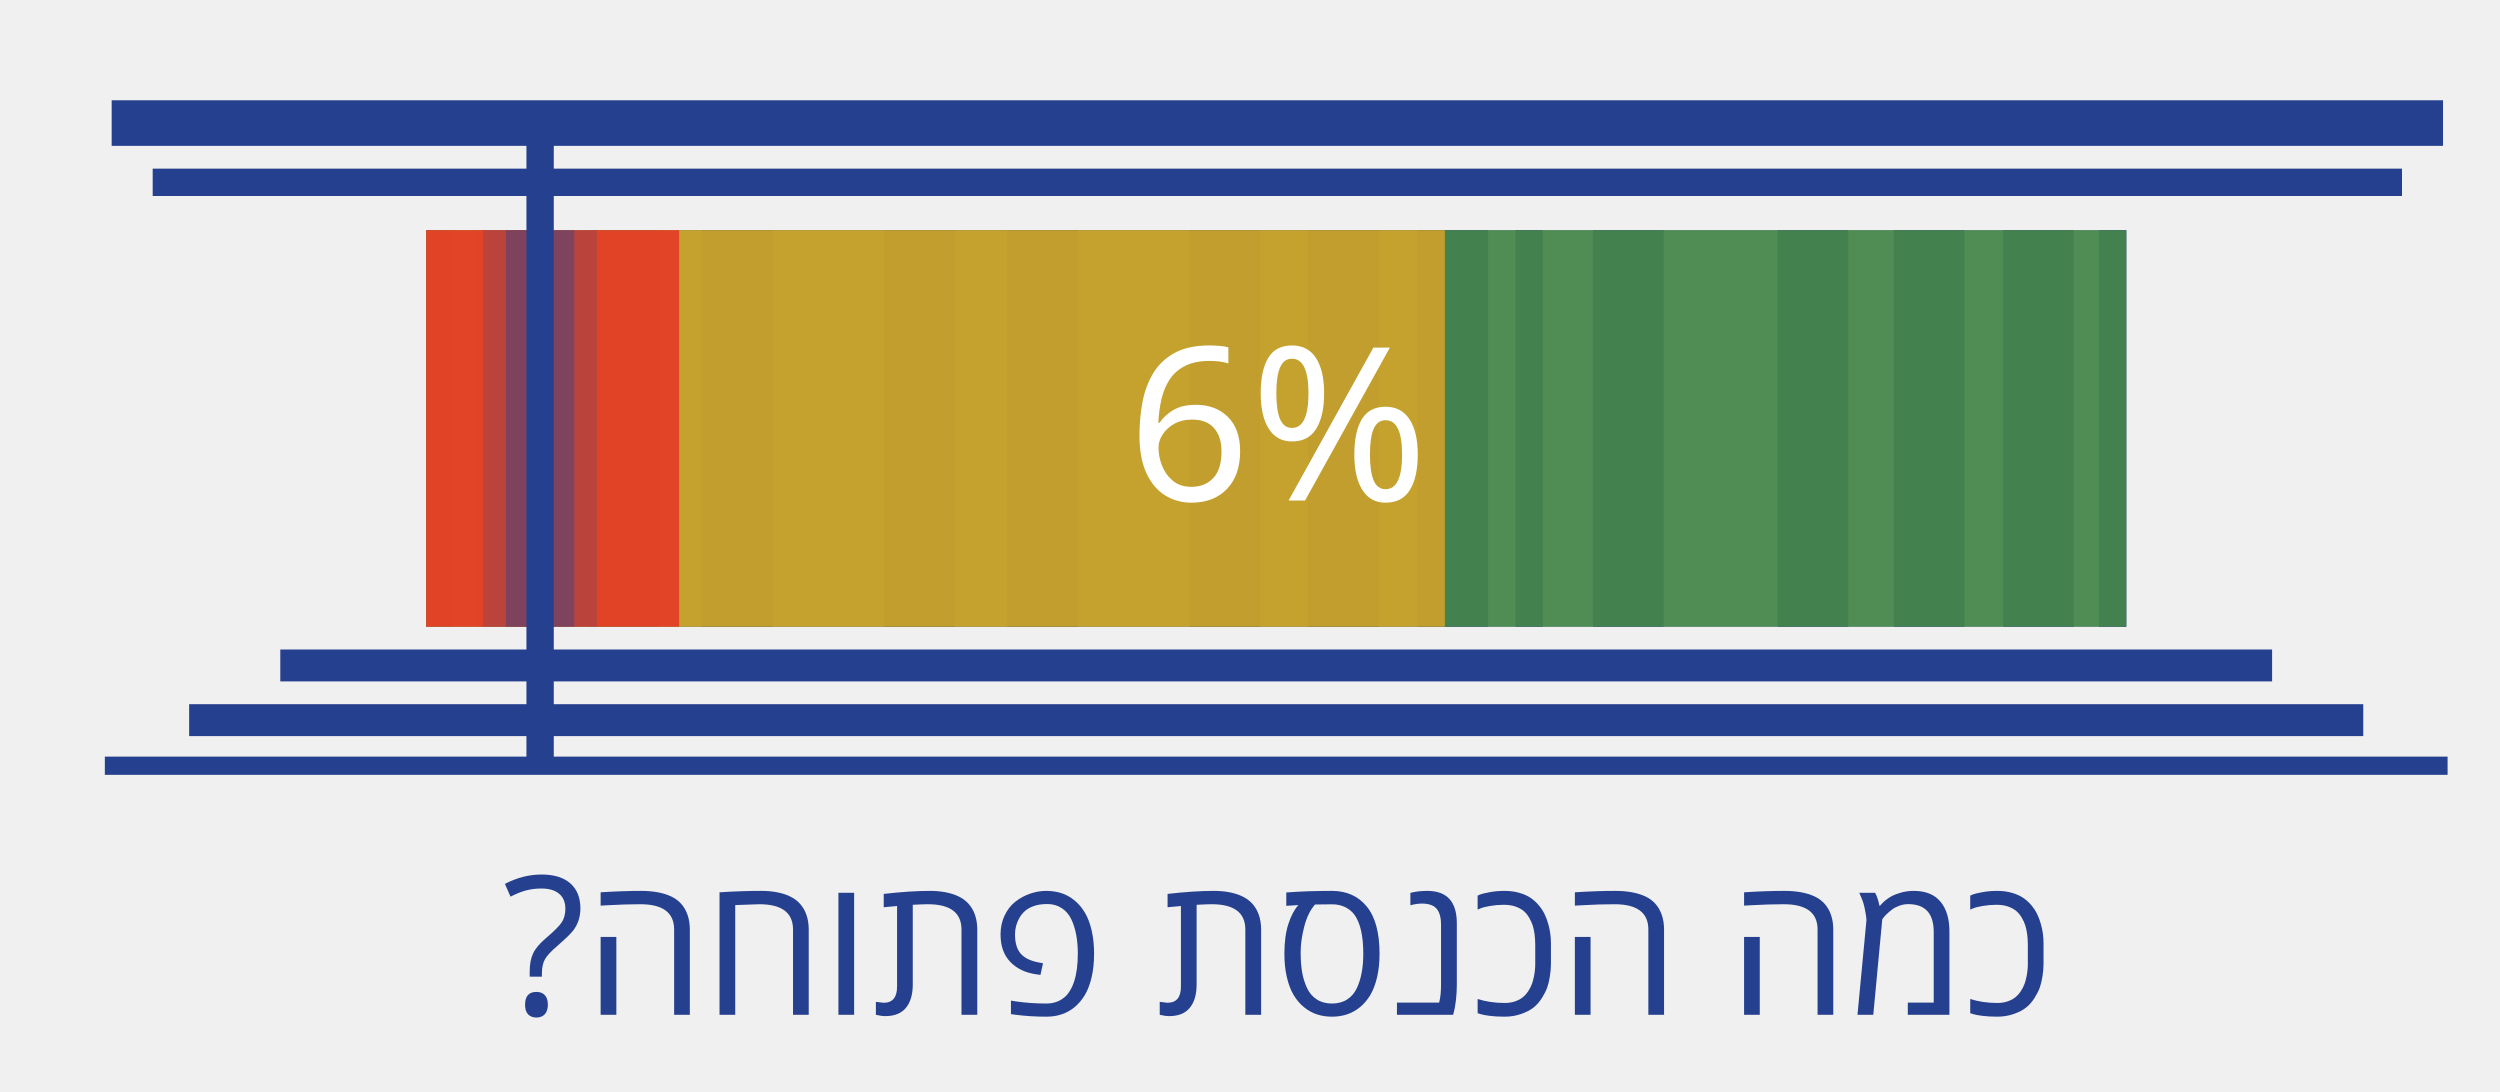
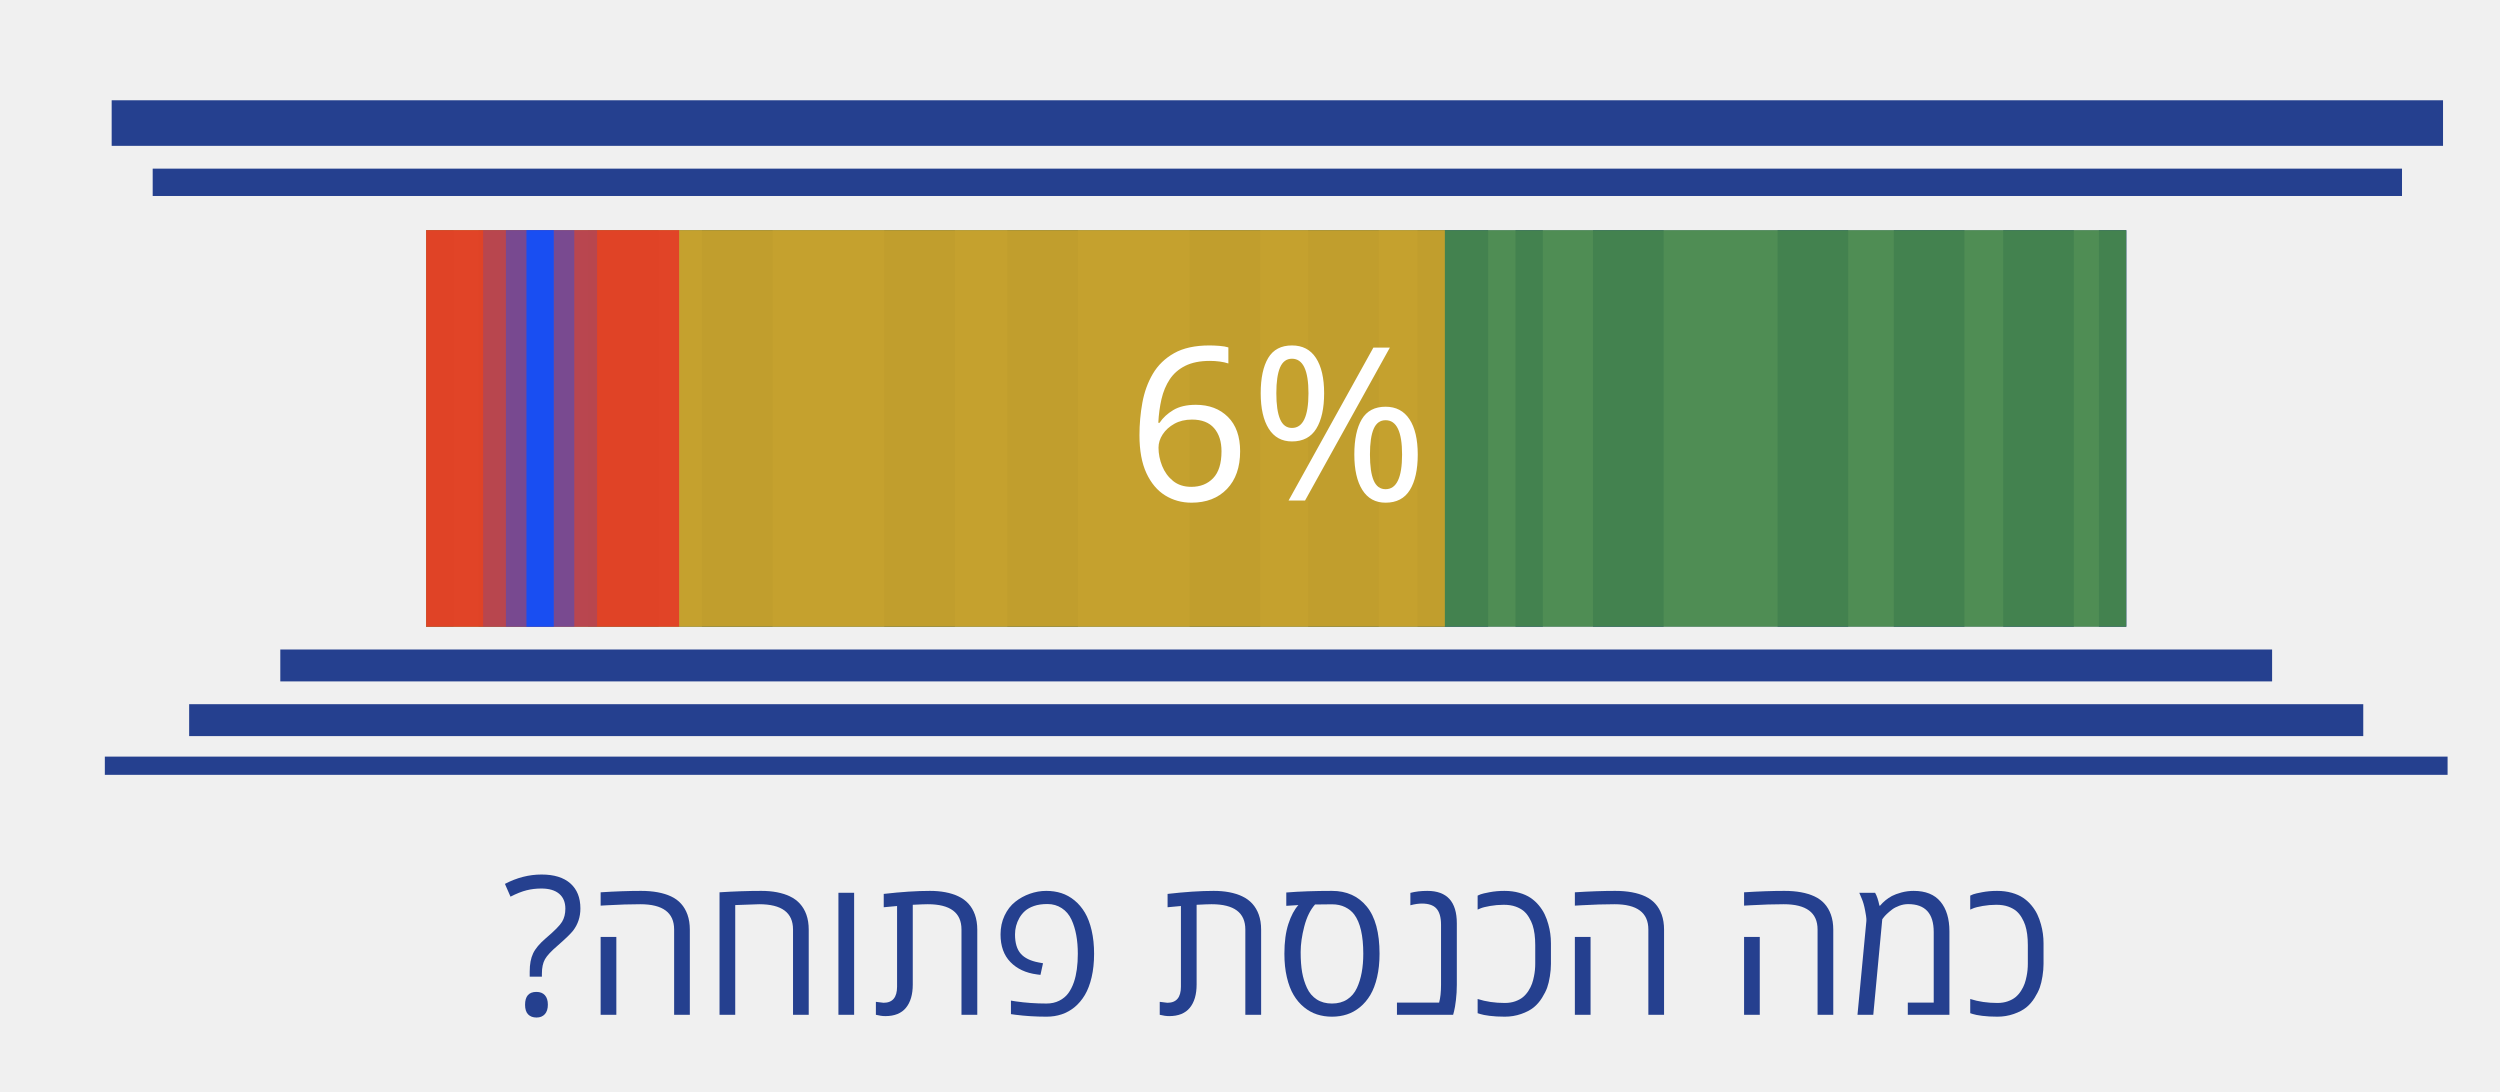
<svg xmlns="http://www.w3.org/2000/svg" version="1.1" x="0px" y="0px" width="90%" height="90%" viewBox="0 0 1097 479" enable-background="new 0 0 1097 479" xml:space="preserve">
  <g id="Layer_2">
    <g>
      <rect x="187" y="101" fill="#25408F" width="12" height="174" />
      <rect x="665" y="101" fill="#25408F" width="12" height="174" />
      <rect x="921" y="101" fill="#25408F" width="12" height="174" />
      <rect x="187" y="101" opacity="0.8" fill="#25408F" width="746" height="174" />
      <rect x="210" y="101" fill="#25408F" width="31" height="174" />
      <rect x="258" y="101" fill="#25408F" width="31" height="174" />
      <rect x="308" y="101" fill="#25408F" width="31" height="174" />
      <rect x="388" y="101" fill="#25408F" width="31" height="174" />
      <rect x="442" y="101" fill="#25408F" width="31" height="174" />
      <rect x="522" y="101" fill="#25408F" width="31" height="174" />
      <rect x="574" y="101" fill="#25408F" width="31" height="174" />
      <rect x="622" y="101" fill="#25408F" width="31" height="174" />
      <rect x="699" y="101" fill="#25408F" width="31" height="174" />
      <rect x="780" y="101" fill="#25408F" width="31" height="174" />
      <rect x="831" y="101" fill="#25408F" width="31" height="174" />
      <rect x="879" y="101" fill="#25408F" width="31" height="174" />
    </g>
    <rect x="187" y="101" fill="#509E33" width="746" opacity="0.7" height="174" />
    <rect x="187" y="101" fill="#F7AA1E" width="447" opacity="0.7" height="174" />
    <rect x="187" y="101" fill="#ED1C24" width="111" opacity="0.7" height="174" />
    <text transform="matrix(1 0 0 1 494.8242 219.6426)" fill="#FFFFFF" font-family="'Lato-Bold'" font-size="94">6%</text>
-     <rect x="231" y="51" fill="#25408F" width="12" height="284" />
-     <rect x="222" y="101" fill="#25408F" width="30" opacity="0.4" height="174" />
-     <rect x="212" y="101" fill="#25408F" width="50" opacity="0.2" height="174" />
+     <rect x="231" y="101" fill="#194EF2" width="12" height="174" />
+     <rect x="222" y="101" fill="#194EF2" width="30" opacity="0.4" height="174" />
+     <rect x="212" y="101" fill="#194EF2" width="50" opacity="0.2" height="174" />
  </g>
  <g id="Layer_1">
    <rect x="49" y="44" fill="#25408F" width="1023" height="20" />
    <rect x="67" y="74" fill="#25408F" width="987" height="12" />
    <g>
      <path fill="#25408F" d="M221.559,387.85c5.229-2.74,10.59-4.109,16.082-4.109s9.705,1.301,12.639,3.902    c2.933,2.6,4.399,6.266,4.399,10.998c0,3.68-1.065,6.918-3.196,9.711c-1.023,1.328-3.293,3.529-6.807,6.6    c-2.795,2.381-4.642,4.365-5.541,5.955c-0.898,1.592-1.348,3.688-1.348,6.289v1.369h-5.354v-2.24c0-3.238,0.498-5.895,1.494-7.969    c0.968-2.076,2.822-4.289,5.562-6.641c3.791-3.211,6.17-5.617,7.139-7.223c0.969-1.604,1.453-3.527,1.453-5.77    c0-2.822-0.907-5-2.719-6.537c-1.812-1.535-4.42-2.303-7.824-2.303c-2.24,0-4.393,0.256-6.453,0.768    c-2.062,0.512-4.42,1.447-7.076,2.803L221.559,387.85z M235.379,435.246c1.605,0,2.844,0.484,3.715,1.453s1.308,2.352,1.308,4.15    s-0.442,3.189-1.328,4.172c-0.886,0.98-2.103,1.473-3.652,1.473s-2.774-0.457-3.673-1.369c-0.9-0.914-1.35-2.324-1.35-4.234    C230.398,437.129,232.059,435.246,235.379,435.246z" />
      <path fill="#25408F" d="M301.661,401.338c0.691,1.938,1.038,4.137,1.038,6.6v37.354h-6.891v-37.438    c0-7.387-4.953-11.08-14.857-11.08c-4.373,0-9.201,0.152-14.485,0.455l-2.905,0.166v-5.852c6.447-0.414,12.348-0.623,17.701-0.623    c5.354,0,9.76,0.811,13.219,2.428C297.939,394.967,300.333,397.631,301.661,401.338z M270.45,445.291h-6.89v-34.158h6.89V445.291z    " />
      <path fill="#25408F" d="M315.73,445.291v-53.748c6.447-0.414,12.562-0.623,18.346-0.623c4.924,0,9.074,0.789,12.451,2.367    c3.541,1.66,5.977,4.344,7.305,8.051c0.691,1.938,1.037,4.137,1.037,6.6v37.354h-6.89v-37.438c0-7.387-4.953-11.08-14.858-11.08    l-10.5,0.373v48.145H315.73z" />
      <path fill="#25408F" d="M374.791,445.291h-6.89V391.75h6.89V445.291z" />
      <path fill="#25408F" d="M388.487,445.871c-1.218,0-2.601-0.193-4.15-0.58v-5.686c2.02,0.275,3.14,0.414,3.362,0.414    c3.956,0,5.935-2.352,5.935-7.055v-35.404l-5.853,0.541v-5.854c7.721-0.885,14.471-1.328,20.254-1.328    c4.926,0,9.076,0.789,12.451,2.367c3.542,1.66,5.977,4.344,7.305,8.051c0.691,1.938,1.038,4.137,1.038,6.6v37.354h-6.931v-37.438    c0-7.387-4.939-11.08-14.817-11.08c-1.218,0-3.403,0.082-6.558,0.248v34.988c0,4.371-0.996,7.775-2.988,10.209    C395.543,444.654,392.527,445.871,388.487,445.871z" />
      <path fill="#25408F" d="M439.039,410.055c0-3.045,0.588-5.811,1.764-8.301s2.732-4.504,4.67-6.039    c1.936-1.537,4.088-2.719,6.453-3.549c2.366-0.83,4.752-1.246,7.16-1.246c2.406,0,4.634,0.332,6.682,0.996    c2.047,0.664,3.957,1.723,5.728,3.176s3.285,3.236,4.545,5.354c1.259,2.117,2.247,4.719,2.968,7.803    c0.719,3.086,1.078,6.51,1.078,10.273c0,3.762-0.359,7.186-1.078,10.271c-0.721,3.086-1.709,5.686-2.968,7.803    c-1.26,2.117-2.774,3.908-4.545,5.375c-3.403,2.768-7.499,4.15-12.285,4.15c-4.704,0-9.214-0.277-13.53-0.83L443.604,445v-5.936    c0.027,0.029,0.706,0.139,2.034,0.332c4.371,0.637,8.881,0.955,13.529,0.955c2.104,0,3.971-0.408,5.604-1.225    s2.953-1.902,3.964-3.258c1.009-1.355,1.847-3.002,2.511-4.939c1.135-3.375,1.701-7.512,1.701-12.408    c0-6.004-0.927-11-2.78-14.984c-0.996-2.158-2.421-3.838-4.274-5.043c-1.854-1.203-3.938-1.805-6.247-1.805    c-2.311,0-4.282,0.283-5.914,0.852c-1.633,0.566-2.954,1.301-3.964,2.199s-1.847,1.943-2.511,3.133    c-1.245,2.215-1.868,4.607-1.868,7.182c0,3.707,0.837,6.516,2.512,8.424c1.674,1.91,4.322,3.197,7.947,3.861l1.826,0.332    l-1.12,5.104l-1.577-0.207c-4.842-0.637-8.709-2.441-11.601-5.416S439.039,415.145,439.039,410.055z" />
      <path fill="#25408F" d="M513.041,445.871c-1.219,0-2.602-0.193-4.15-0.58v-5.686c2.02,0.275,3.14,0.414,3.361,0.414    c3.957,0,5.936-2.352,5.936-7.055v-35.404l-5.853,0.541v-5.854c7.72-0.885,14.47-1.328,20.253-1.328    c4.926,0,9.076,0.789,12.451,2.367c3.543,1.66,5.977,4.344,7.305,8.051c0.691,1.938,1.039,4.137,1.039,6.6v37.354h-6.932v-37.438    c0-7.387-4.939-11.08-14.816-11.08c-1.219,0-3.404,0.082-6.559,0.248v34.988c0,4.371-0.996,7.775-2.988,10.209    C520.096,444.654,517.08,445.871,513.041,445.871z" />
      <path fill="#25408F" d="M584.469,390.92c6.418,0,11.504,2.283,15.252,6.85c3.75,4.564,5.625,11.482,5.625,20.752    c0,3.762-0.361,7.186-1.08,10.271s-1.709,5.686-2.967,7.803c-1.26,2.117-2.775,3.9-4.545,5.354    c-1.771,1.453-3.68,2.512-5.729,3.176c-2.047,0.664-4.232,0.996-6.557,0.996s-4.51-0.332-6.559-0.996    c-2.047-0.664-3.957-1.723-5.727-3.176c-1.771-1.453-3.285-3.236-4.545-5.354s-2.248-4.717-2.967-7.803    c-0.721-3.086-1.08-6.51-1.08-10.271c0-5.174,0.588-9.553,1.764-13.137s2.637-6.33,4.379-8.238l-5.312,0.332v-5.852    C570.26,391.156,576.941,390.92,584.469,390.92z M572.328,406.484c-1.064,4.068-1.598,7.83-1.598,11.289s0.215,6.412,0.645,8.861    c0.428,2.449,1.141,4.746,2.137,6.889c0.996,2.145,2.42,3.818,4.275,5.023c1.854,1.203,4.08,1.805,6.682,1.805    c2.6,0,4.828-0.602,6.682-1.805c1.854-1.205,3.279-2.885,4.275-5.043c1.854-3.984,2.781-8.979,2.781-14.982    c0-7.969-1.328-13.725-3.984-17.266c-0.996-1.328-2.324-2.4-3.984-3.217s-3.584-1.225-5.77-1.225l-7.43,0.082    C574.965,399.221,573.395,402.418,572.328,406.484z" />
      <path fill="#25408F" d="M623.939,396.482c-1.494,0-3.184,0.248-5.064,0.746v-5.436c2.213-0.582,4.691-0.873,7.43-0.873    c8.633,0,12.949,4.746,12.949,14.236v27.061c0,2.242-0.131,4.455-0.395,6.641s-0.533,3.805-0.809,4.855l-0.416,1.578h-24.652    v-5.354h18.51c0.553-2.076,0.83-4.648,0.83-7.721v-26.479c0-3.32-0.719-5.729-2.158-7.223    C628.836,397.16,626.762,396.482,623.939,396.482z" />
      <path fill="#25408F" d="M653.635,391.502c2.035-0.387,4.213-0.582,6.537-0.582s4.469,0.277,6.434,0.83    c1.965,0.555,3.631,1.295,5.002,2.221c1.369,0.928,2.586,2.033,3.652,3.32c1.064,1.287,1.922,2.615,2.572,3.984    s1.184,2.83,1.598,4.379c0.748,2.656,1.121,5.41,1.121,8.26v9.09c0,1.66-0.152,3.451-0.457,5.373    c-0.305,1.924-0.699,3.57-1.182,4.939c-0.484,1.369-1.246,2.885-2.283,4.545s-2.256,3.059-3.652,4.191    c-1.398,1.135-3.23,2.096-5.5,2.885s-4.662,1.184-7.18,1.184s-4.738-0.125-6.662-0.373c-1.922-0.25-3.285-0.512-4.088-0.789    l-1.162-0.373v-6.227c3.625,1.162,7.596,1.744,11.912,1.744c1.688,0,3.217-0.242,4.586-0.727s2.504-1.1,3.404-1.848    c0.898-0.746,1.693-1.66,2.387-2.738c0.689-1.08,1.217-2.131,1.576-3.154s0.65-2.117,0.871-3.279    c0.359-1.744,0.541-3.57,0.541-5.479v-8.135c0-3.514-0.389-6.447-1.162-8.799c-0.332-1.023-0.838-2.117-1.516-3.279    s-1.473-2.131-2.387-2.904c-0.912-0.775-2.096-1.426-3.549-1.951s-3.195-0.789-5.229-0.789c-2.035,0-4.033,0.174-5.998,0.52    s-3.361,0.699-4.191,1.059l-1.246,0.539v-6.143c0.305-0.166,0.748-0.359,1.328-0.582    C650.295,392.193,651.602,391.889,653.635,391.502z" />
      <path fill="#25408F" d="M729.15,401.338c0.691,1.938,1.039,4.137,1.039,6.6v37.354h-6.891v-37.438    c0-7.387-4.953-11.08-14.857-11.08c-4.373,0-9.201,0.152-14.486,0.455l-2.904,0.166v-5.852c6.445-0.414,12.348-0.623,17.701-0.623    s9.76,0.811,13.219,2.428C725.43,394.967,727.822,397.631,729.15,401.338z M697.939,445.291h-6.889v-34.158h6.889V445.291z" />
      <path fill="#25408F" d="M803.402,401.338c0.691,1.938,1.037,4.137,1.037,6.6v37.354h-6.891v-37.438    c0-7.387-4.953-11.08-14.857-11.08c-4.373,0-9.201,0.152-14.484,0.455l-2.906,0.166v-5.852c6.447-0.414,12.348-0.623,17.701-0.623    c5.355,0,9.76,0.811,13.219,2.428C799.68,394.967,802.074,397.631,803.402,401.338z M772.191,445.291h-6.891v-34.158h6.891    V445.291z" />
      <path fill="#25408F" d="M839.719,390.92c5.229,0,9.15,1.578,11.766,4.732s3.922,7.498,3.922,13.031v36.607h-18.262v-5.354h11.373    v-30.963c0-8.162-3.736-12.244-11.207-12.244c-1.301,0-2.58,0.229-3.838,0.686c-1.26,0.457-2.318,1.004-3.176,1.639    c-1.826,1.412-3.113,2.629-3.859,3.652l-0.498,0.664l-3.943,41.92h-6.932l3.902-41.172c0-0.111,0-0.416,0-0.914    s-0.195-1.77-0.582-3.818c-0.387-2.047-0.871-3.734-1.451-5.062l-1.08-2.574h6.932c0.746,1.246,1.383,3.127,1.908,5.645h0.291    c1.438-1.715,3.168-3.125,5.188-4.232c1.051-0.553,2.436-1.064,4.15-1.535S837.836,390.92,839.719,390.92z" />
      <path fill="#25408F" d="M869.787,391.502c2.035-0.387,4.213-0.582,6.537-0.582s4.469,0.277,6.434,0.83    c1.965,0.555,3.631,1.295,5.002,2.221c1.369,0.928,2.586,2.033,3.652,3.32c1.064,1.287,1.922,2.615,2.572,3.984    s1.184,2.83,1.598,4.379c0.748,2.656,1.121,5.41,1.121,8.26v9.09c0,1.66-0.152,3.451-0.457,5.373    c-0.305,1.924-0.699,3.57-1.182,4.939c-0.484,1.369-1.246,2.885-2.283,4.545s-2.256,3.059-3.652,4.191    c-1.398,1.135-3.23,2.096-5.5,2.885s-4.662,1.184-7.18,1.184s-4.738-0.125-6.662-0.373c-1.922-0.25-3.285-0.512-4.088-0.789    l-1.162-0.373v-6.227c3.625,1.162,7.596,1.744,11.912,1.744c1.688,0,3.217-0.242,4.586-0.727s2.504-1.1,3.404-1.848    c0.898-0.746,1.693-1.66,2.387-2.738c0.689-1.08,1.217-2.131,1.576-3.154s0.65-2.117,0.871-3.279    c0.359-1.744,0.541-3.57,0.541-5.479v-8.135c0-3.514-0.389-6.447-1.162-8.799c-0.332-1.023-0.838-2.117-1.516-3.279    s-1.473-2.131-2.387-2.904c-0.912-0.775-2.096-1.426-3.549-1.951s-3.195-0.789-5.229-0.789c-2.035,0-4.033,0.174-5.998,0.52    s-3.361,0.699-4.191,1.059l-1.246,0.539v-6.143c0.305-0.166,0.748-0.359,1.328-0.582    C866.447,392.193,867.754,391.889,869.787,391.502z" />
    </g>
    <rect x="123" y="285" fill="#25408F" width="874" height="14" />
    <rect x="83" y="309" fill="#25408F" width="954" height="14" />
    <rect x="46" y="332" fill="#25408F" width="1028" height="8" />
  </g>
</svg>
